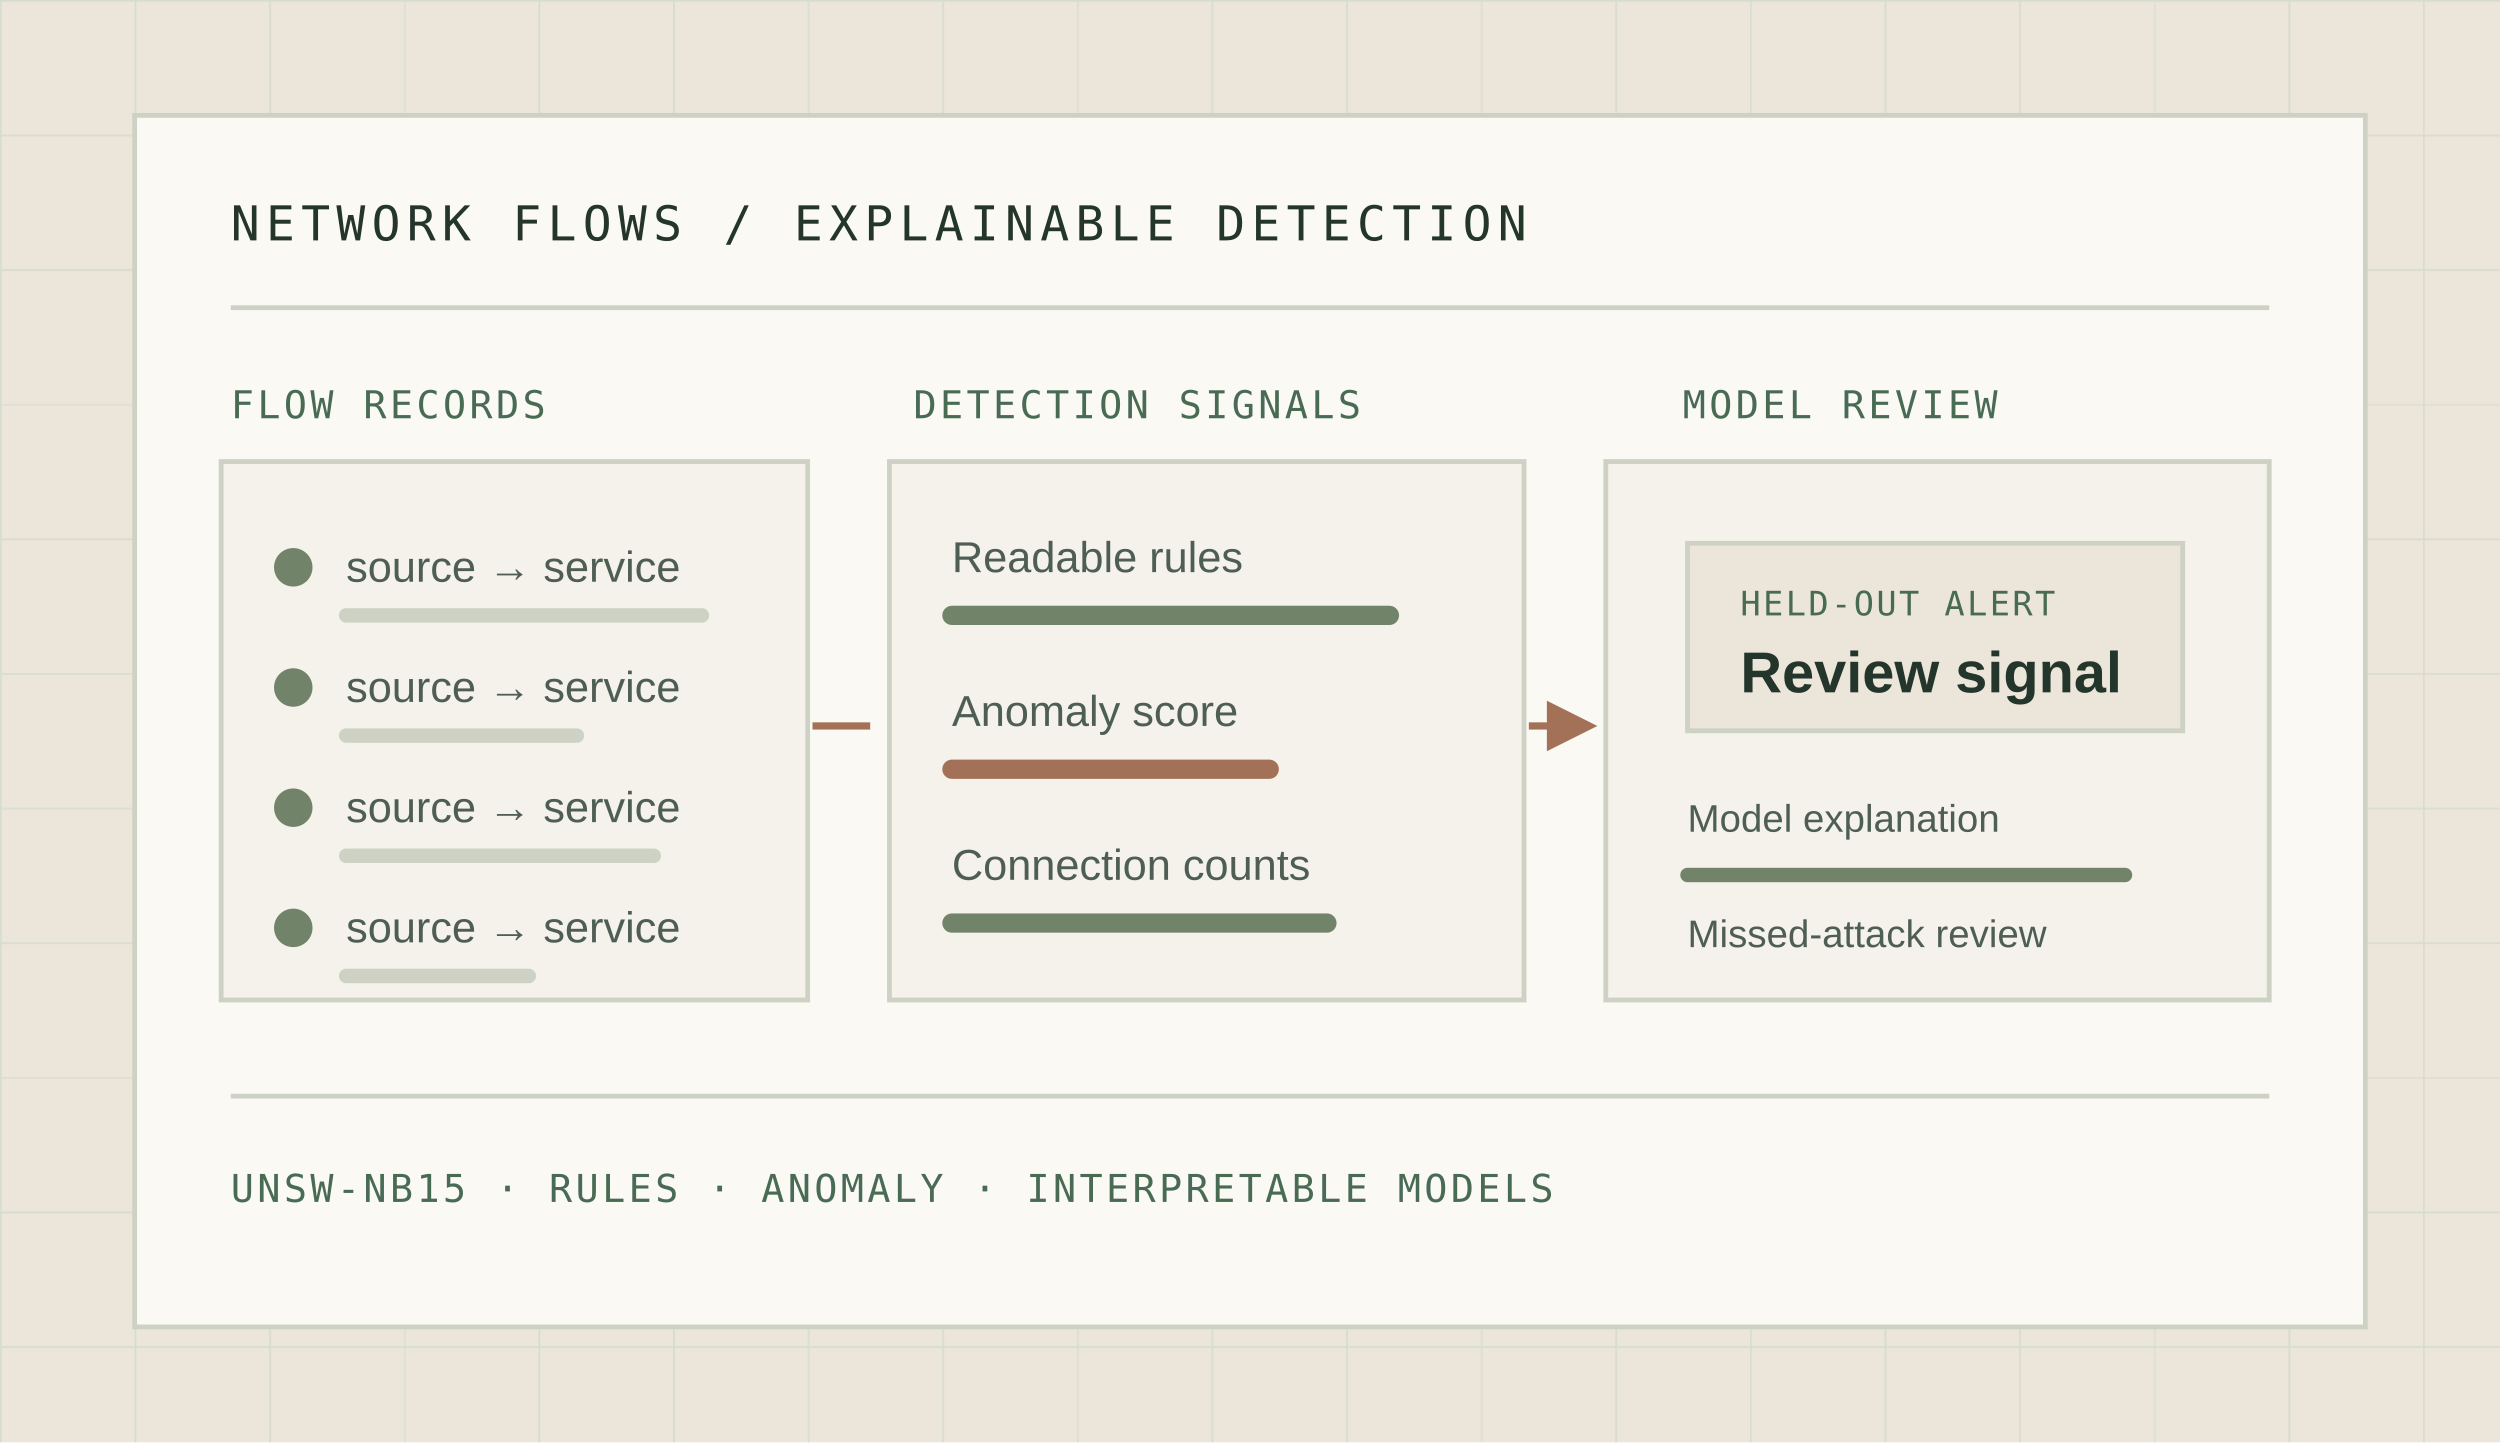
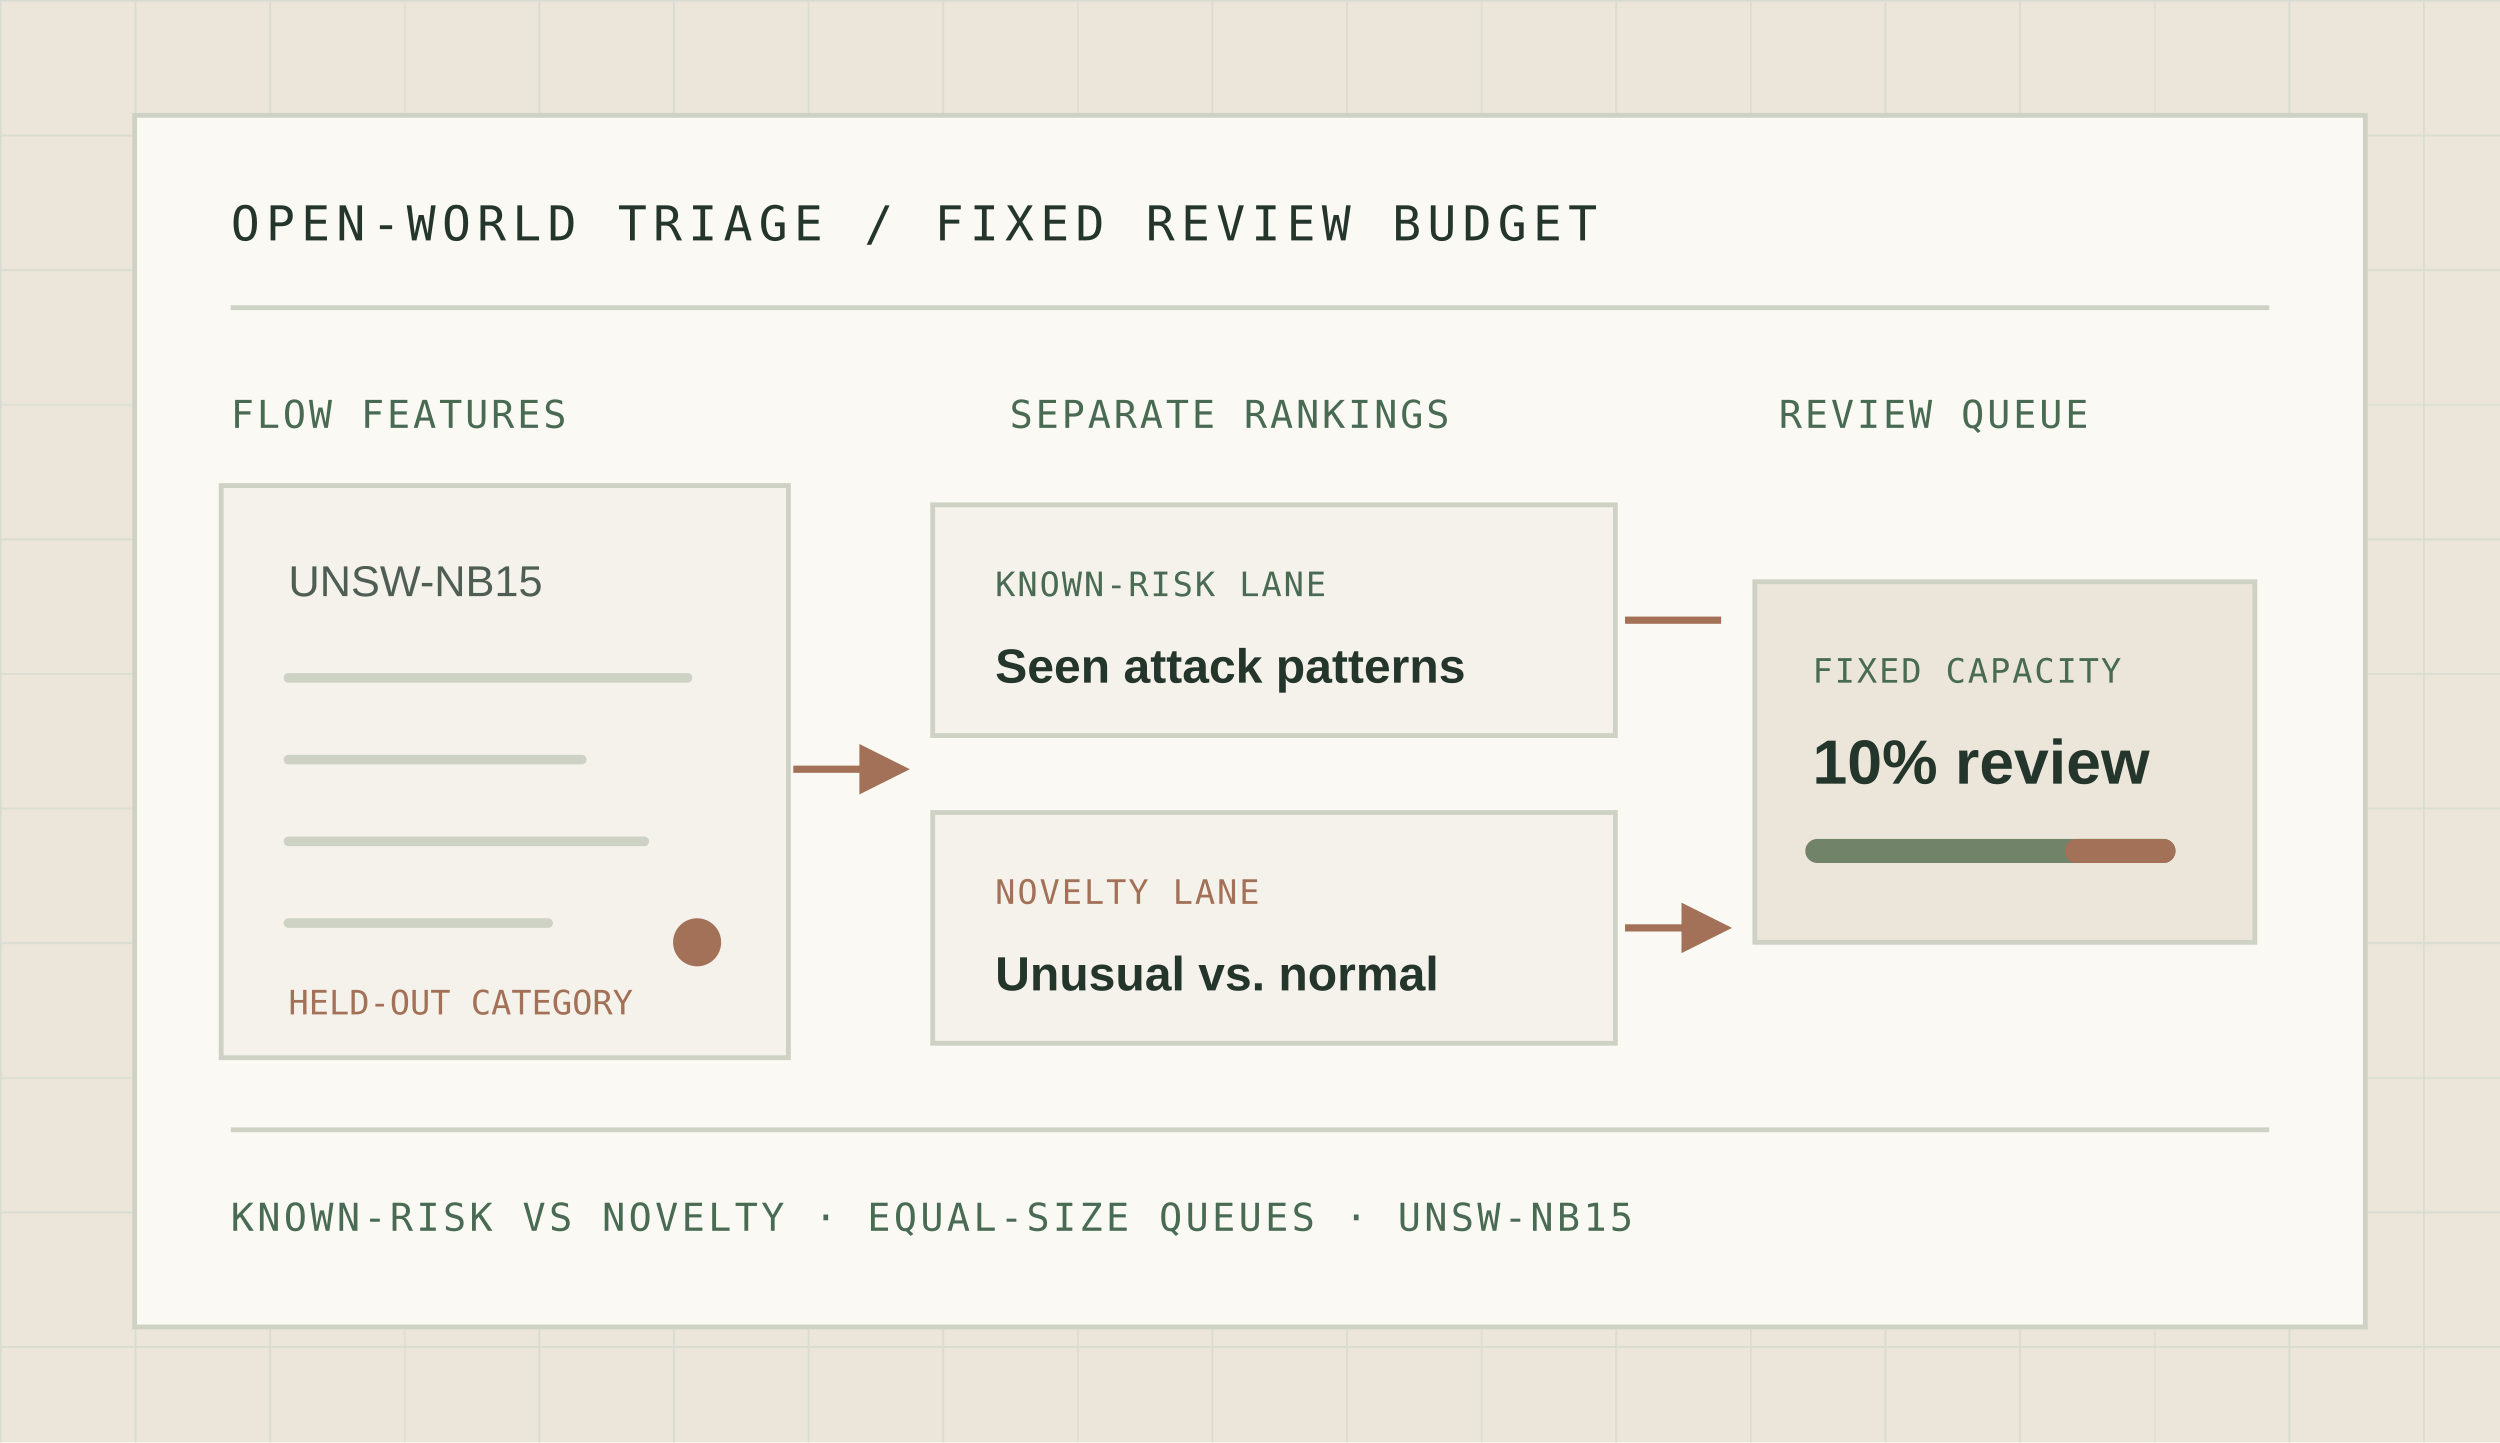
<svg xmlns="http://www.w3.org/2000/svg" width="520" height="300" viewBox="0 0 520 300" role="img" aria-labelledby="title desc">
  <defs>
    <pattern id="grid" width="28" height="28" patternUnits="userSpaceOnUse">
      <path d="M28 0H0V28" fill="none" stroke="#d8dbd0" stroke-width=".7" />
    </pattern>
    <marker id="arrow" markerWidth="7" markerHeight="7" refX="5.5" refY="3.5" orient="auto">
      <path d="M0 0 7 3.5 0 7z" fill="#a37157" />
    </marker>
  </defs>
  <rect width="520" height="300" fill="#ebe6d9" />
  <rect width="520" height="300" fill="url(#grid)" />
  <rect x="28" y="24" width="464" height="252" fill="#faf9f4" stroke="#cdd2c5" />
-   <text x="48" y="50" fill="#24352c" font-family="IBM Plex Mono,monospace" font-size="10" letter-spacing="1.3">NETWORK FLOWS / EXPLAINABLE DETECTION</text>
+   <text x="48" y="50" fill="#24352c" font-family="IBM Plex Mono,monospace" font-size="10" letter-spacing="1.3">OPEN-WORLD TRIAGE / FIXED REVIEW BUDGET</text>
  <path d="M48 64h424" stroke="#cdd2c5" />
-   <g fill="#496a53" font-family="IBM Plex Mono,monospace" font-size="8" letter-spacing=".7">
-     <text x="48" y="87">FLOW RECORDS</text>
-     <text x="190" y="87">DETECTION SIGNALS</text>
-     <text x="350" y="87">MODEL REVIEW</text>
+   <g fill="#496a53" font-family="IBM Plex Mono,monospace" font-size="8" letter-spacing=".6">
+     <text x="48" y="89">FLOW FEATURES</text>
+     <text x="210" y="89">SEPARATE RANKINGS</text>
+     <text x="370" y="89">REVIEW QUEUE</text>
  </g>
-   <g fill="#f4f2ea" stroke="#cdd2c5">
-     <rect x="46" y="96" width="122" height="112" />
-     <rect x="185" y="96" width="132" height="112" />
-     <rect x="334" y="96" width="138" height="112" />
+   <rect x="46" y="101" width="118" height="119" fill="#f4f2ea" stroke="#cdd2c5" />
+   <text x="60" y="124" fill="#4f5e54" font-family="DM Sans,Arial,sans-serif" font-size="9">UNSW-NB15</text>
+   <g stroke="#cdd2c5" stroke-width="2" stroke-linecap="round">
+     <path d="M60 141h83M60 158h61M60 175h74M60 192h54" />
  </g>
-   <g fill="#718368">
-     <circle cx="61" cy="118" r="4" />
-     <circle cx="61" cy="143" r="4" />
-     <circle cx="61" cy="168" r="4" />
-     <circle cx="61" cy="193" r="4" />
-   </g>
-   <g fill="#4f5e54" font-family="DM Sans,Arial,sans-serif" font-size="9">
-     <text x="72" y="121">source → service</text>
-     <text x="72" y="146">source → service</text>
-     <text x="72" y="171">source → service</text>
-     <text x="72" y="196">source → service</text>
-   </g>
-   <g stroke-linecap="round" stroke-width="3">
-     <path d="M72 128h74M72 153h48M72 178h64M72 203h38" stroke="#cdd2c5" />
-   </g>
-   <g fill="#4f5e54" font-family="DM Sans,Arial,sans-serif" font-size="9">
-     <text x="198" y="119">Readable rules</text>
-     <text x="198" y="151">Anomaly score</text>
-     <text x="198" y="183">Connection counts</text>
-   </g>
-   <g stroke-linecap="round" stroke-width="4">
-     <path d="M198 128h91" stroke="#718368" />
-     <path d="M198 160h66" stroke="#a37157" />
-     <path d="M198 192h78" stroke="#718368" />
-   </g>
-   <path d="M169 151h12M318 151h12" fill="none" stroke="#a37157" stroke-width="1.5" marker-end="url(#arrow)" />
-   <rect x="351" y="113" width="103" height="39" fill="#ebe6d9" stroke="#cdd2c5" />
-   <text x="362" y="128" fill="#496a53" font-family="IBM Plex Mono,monospace" font-size="7" letter-spacing=".5">HELD-OUT ALERT</text>
-   <text x="362" y="144" fill="#24352c" font-family="DM Sans,Arial,sans-serif" font-size="12" font-weight="600">Review signal</text>
-   <text x="351" y="173" fill="#4f5e54" font-family="DM Sans,Arial,sans-serif" font-size="8">Model explanation</text>
-   <path d="M351 182h91" stroke="#718368" stroke-width="3" stroke-linecap="round" />
-   <text x="351" y="197" fill="#4f5e54" font-family="DM Sans,Arial,sans-serif" font-size="8">Missed-attack review</text>
-   <path d="M48 228h424" stroke="#cdd2c5" />
-   <text x="48" y="250" fill="#496a53" font-family="IBM Plex Mono,monospace" font-size="8" letter-spacing=".7">UNSW-NB15 · RULES · ANOMALY · INTERPRETABLE MODELS</text>
+   <circle cx="145" cy="196" r="5" fill="#a37157" />
+   <text x="60" y="211" fill="#a37157" font-family="IBM Plex Mono,monospace" font-size="7">HELD-OUT CATEGORY</text>
+   <path d="M165 160h22" fill="none" stroke="#a37157" stroke-width="1.5" marker-end="url(#arrow)" />
+   <rect x="194" y="105" width="142" height="48" fill="#f4f2ea" stroke="#cdd2c5" />
+   <rect x="194" y="169" width="142" height="48" fill="#f4f2ea" stroke="#cdd2c5" />
+   <text x="207" y="124" fill="#496a53" font-family="IBM Plex Mono,monospace" font-size="7" letter-spacing=".4">KNOWN-RISK LANE</text>
+   <text x="207" y="142" fill="#24352c" font-family="DM Sans,Arial,sans-serif" font-size="10" font-weight="600">Seen attack patterns</text>
+   <text x="207" y="188" fill="#a37157" font-family="IBM Plex Mono,monospace" font-size="7" letter-spacing=".4">NOVELTY LANE</text>
+   <text x="207" y="206" fill="#24352c" font-family="DM Sans,Arial,sans-serif" font-size="10" font-weight="600">Unusual vs. normal</text>
+   <path d="M338 129h20M338 193h20" fill="none" stroke="#a37157" stroke-width="1.5" marker-end="url(#arrow)" />
+   <rect x="365" y="121" width="104" height="75" fill="#ebe6d9" stroke="#cdd2c5" />
+   <text x="377" y="142" fill="#496a53" font-family="IBM Plex Mono,monospace" font-size="7" letter-spacing=".4">FIXED CAPACITY</text>
+   <text x="377" y="163" fill="#24352c" font-family="DM Sans,Arial,sans-serif" font-size="13" font-weight="600">10% review</text>
+   <path d="M378 177h72" stroke="#718368" stroke-width="5" stroke-linecap="round" />
+   <path d="M432 177h18" stroke="#a37157" stroke-width="5" stroke-linecap="round" />
+   <path d="M48 235h424" stroke="#cdd2c5" />
+   <text x="48" y="256" fill="#496a53" font-family="IBM Plex Mono,monospace" font-size="8" letter-spacing=".7">KNOWN-RISK VS NOVELTY · EQUAL-SIZE QUEUES · UNSW-NB15</text>
</svg>
